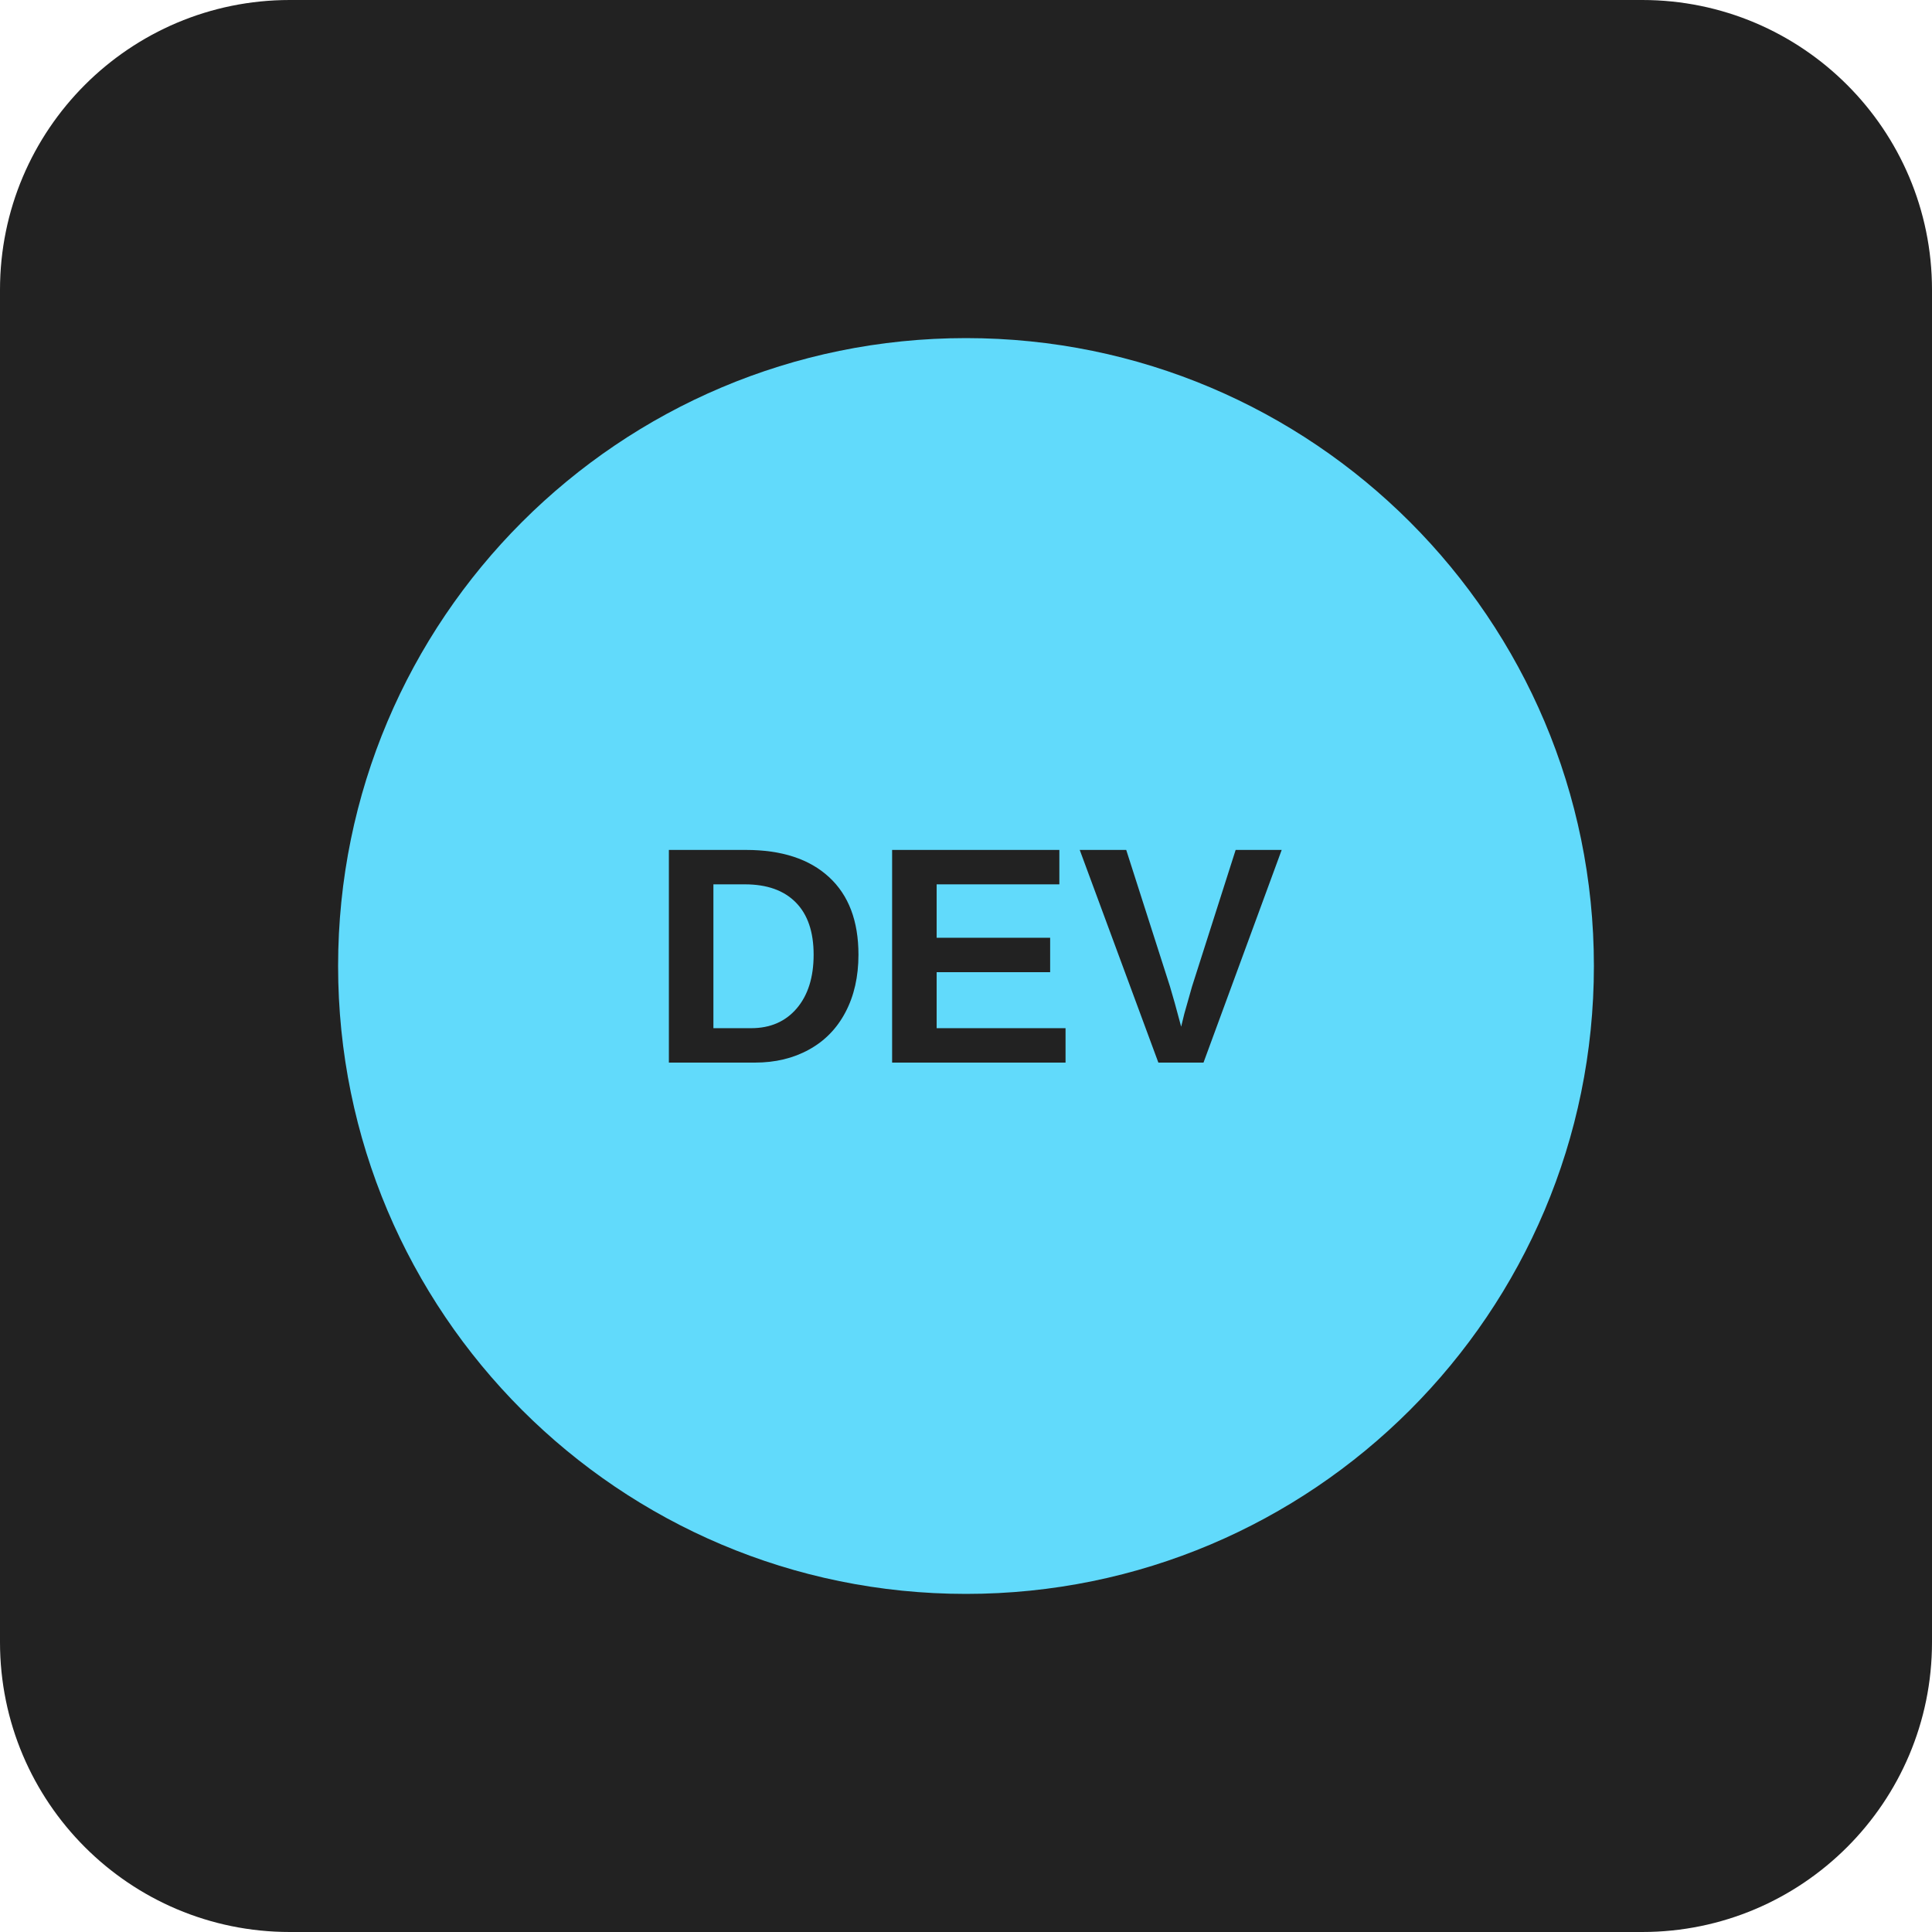
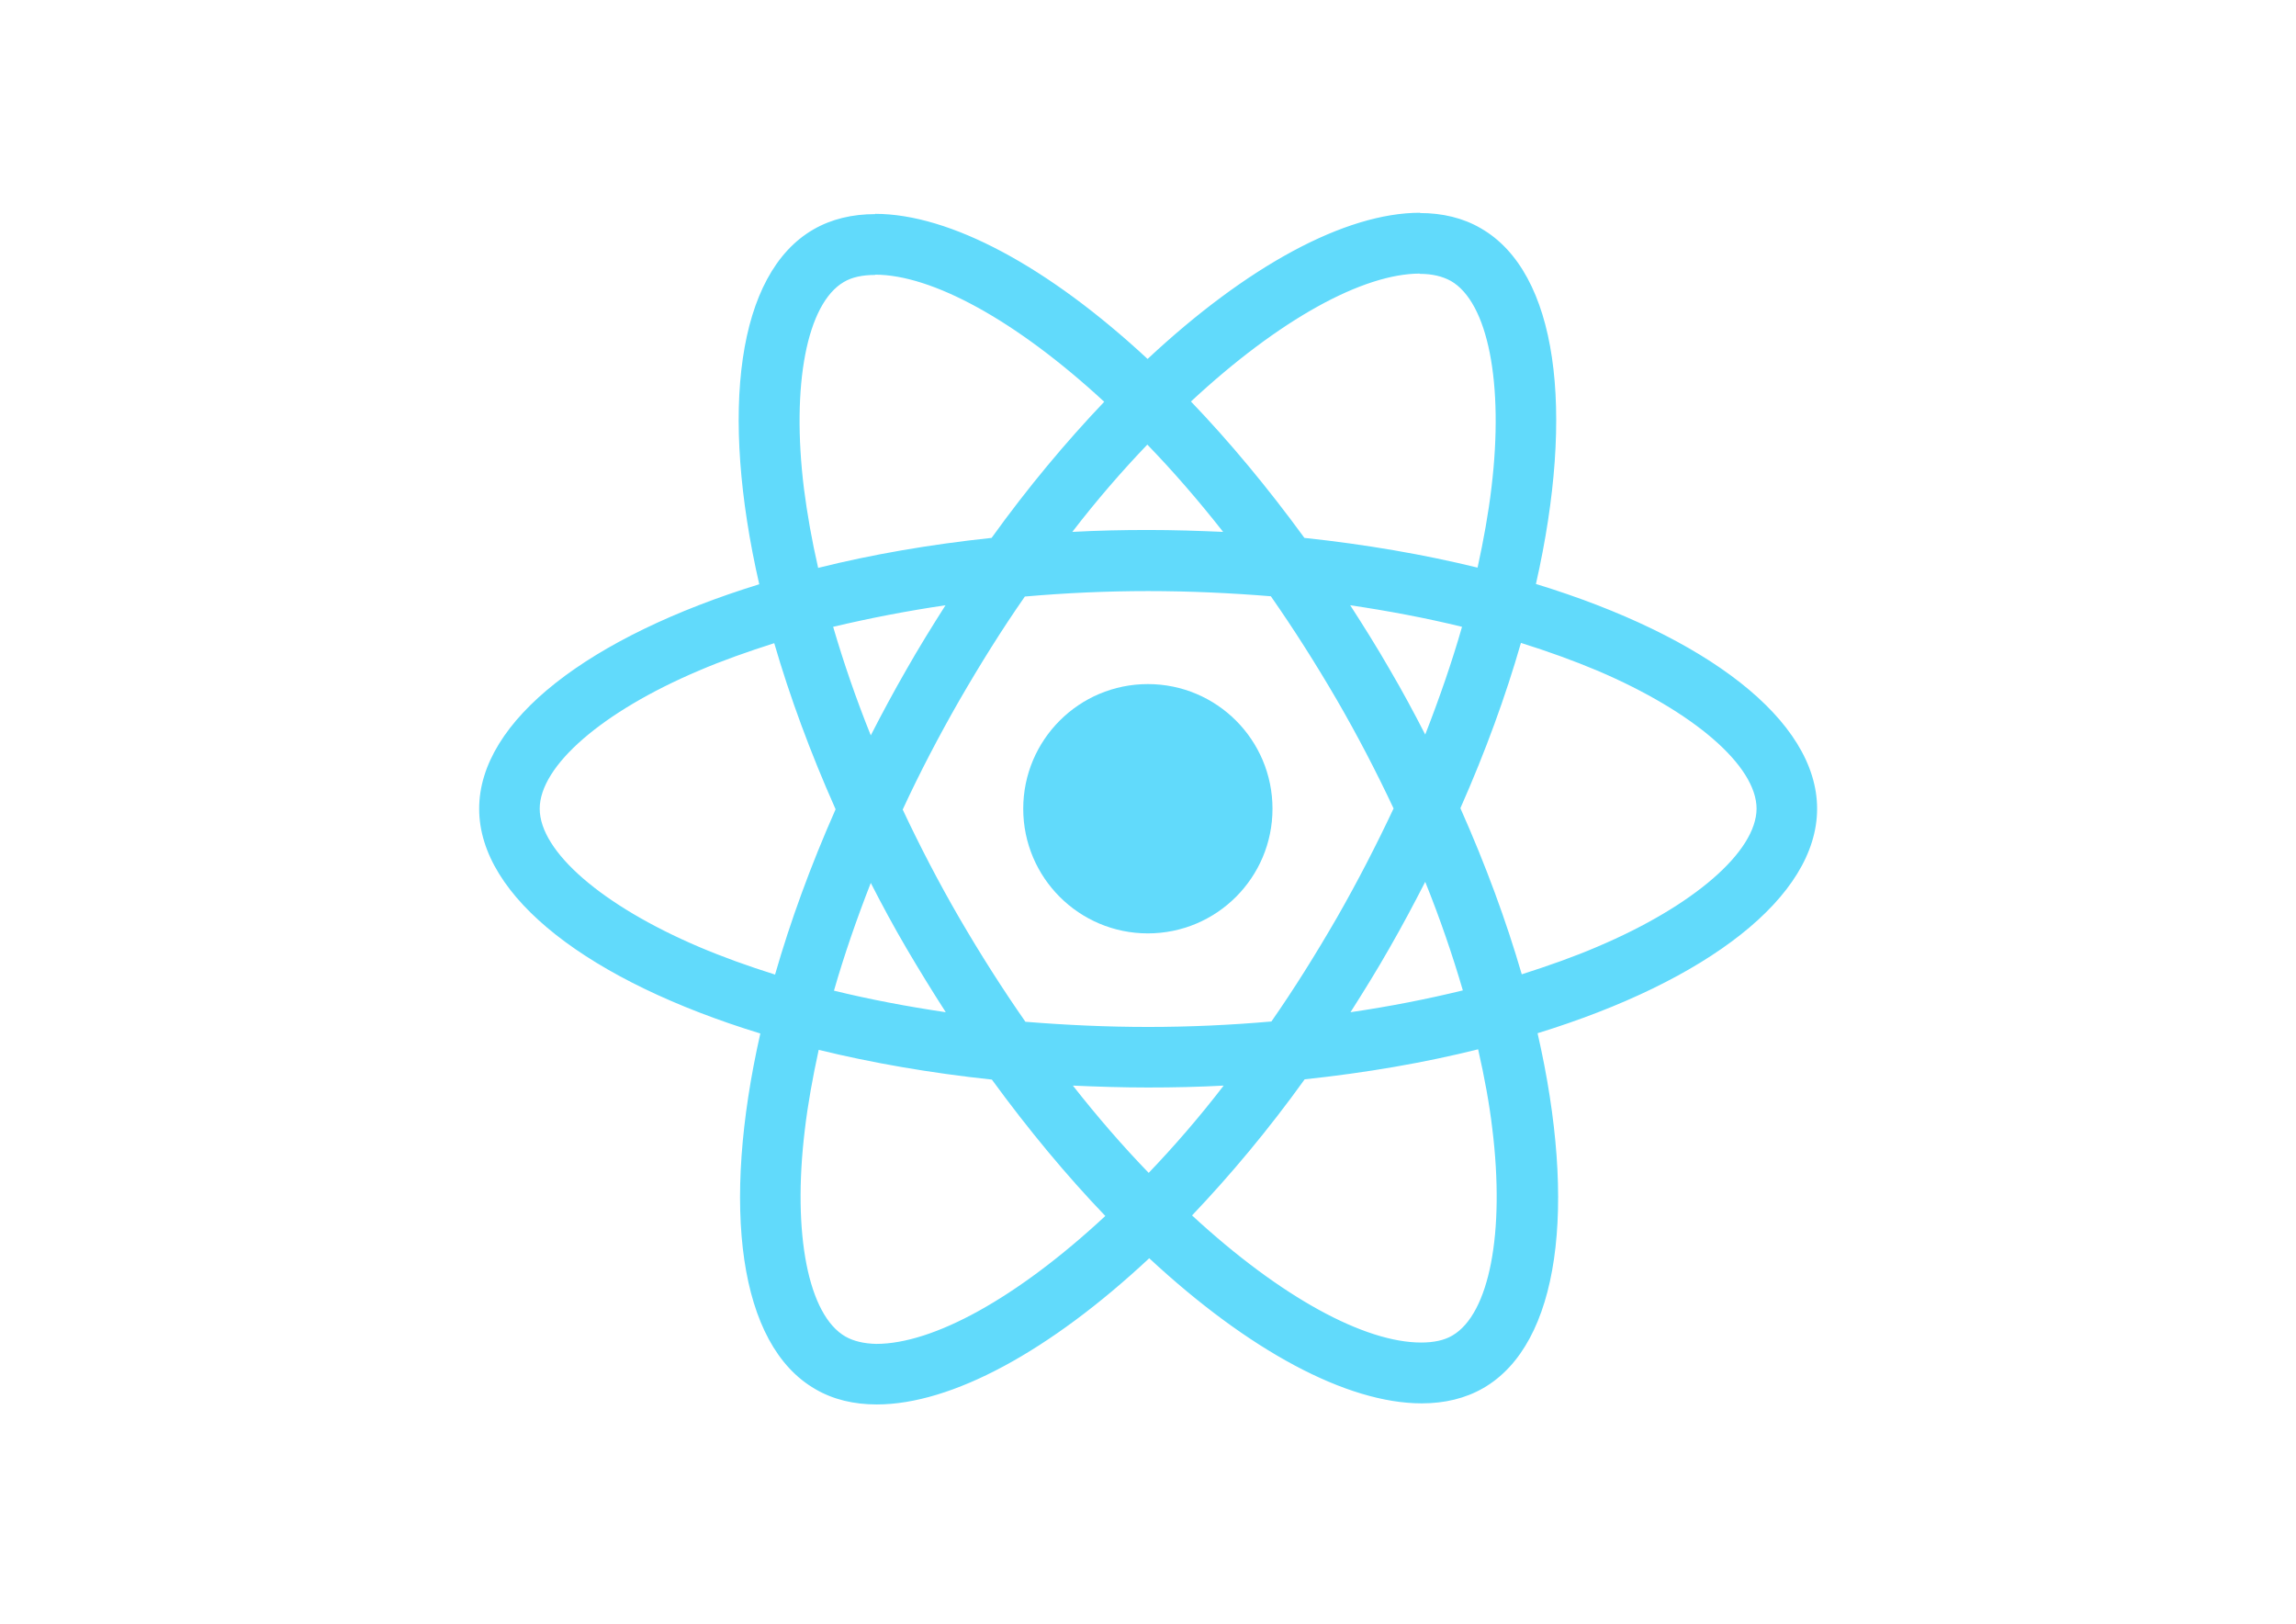
- <svg xmlns="http://www.w3.org/2000/svg" width="200" height="200" viewBox="0 0 200 200">
-   <rect width="200" height="200" rx="30" fill="#222" />
-   <circle cx="100" cy="100" r="65" fill="#61dafb" />
-   <text x="100" y="110" text-anchor="middle" font-family="Arial, sans-serif" font-size="32" font-weight="bold" fill="#222">DEV</text>
+ <svg xmlns="http://www.w3.org/2000/svg" viewBox="0 0 841.9 595.3">
+   <g fill="#61DAFB">
+     <path d="M666.3 296.5c0-32.5-40.7-63.3-103.1-82.4 14.4-63.6 8-114.2-20.2-130.4-6.5-3.8-14.1-5.6-22.4-5.6v22.3c4.6 0 8.3.9 11.4 2.6 13.6 7.8 19.5 37.5 14.9 75.7-1.1 9.4-2.9 19.3-5.1 29.4-19.6-4.8-41-8.5-63.5-10.9-13.5-18.5-27.5-35.3-41.6-50 32.6-30.3 63.2-46.9 84-46.9V78c-27.5 0-63.5 19.6-99.9 53.6-36.4-33.8-72.4-53.2-99.9-53.2v22.3c20.7 0 51.4 16.5 84 46.6-14 14.7-28 31.4-41.3 49.9-22.6 2.4-44 6.1-63.6 11-2.3-10-4-19.7-5.2-29-4.7-38.2 1.1-67.9 14.6-75.8 3-1.8 6.9-2.6 11.5-2.6V78.5c-8.4 0-16 1.8-22.6 5.6-28.1 16.2-34.4 66.7-19.9 130.1-62.2 19.2-102.7 49.9-102.7 82.3 0 32.5 40.7 63.3 103.1 82.4-14.4 63.6-8 114.2 20.2 130.4 6.5 3.8 14.1 5.6 22.5 5.6 27.5 0 63.5-19.6 99.9-53.6 36.4 33.8 72.4 53.2 99.9 53.2 8.4 0 16-1.8 22.6-5.6 28.1-16.2 34.4-66.7 19.9-130.1 62-19.1 102.5-49.9 102.5-82.3zm-130.2-66.7c-3.7 12.9-8.3 26.2-13.5 39.5-4.1-8-8.4-16-13.1-24-4.6-8-9.5-15.8-14.4-23.4 14.2 2.1 27.9 4.7 41 7.9zm-45.8 106.5c-7.8 13.5-15.8 26.3-24.1 38.2-14.9 1.3-30 2-45.2 2-15.1 0-30.2-.7-45-1.9-8.3-11.9-16.4-24.6-24.2-38-7.6-13.1-14.5-26.4-20.8-39.8 6.2-13.4 13.2-26.8 20.7-39.9 7.8-13.5 15.8-26.3 24.1-38.2 14.9-1.3 30-2 45.2-2 15.1 0 30.2.7 45 1.9 8.3 11.9 16.4 24.6 24.2 38 7.6 13.1 14.5 26.4 20.8 39.8-6.3 13.4-13.2 26.8-20.7 39.9zm32.3-13c5.4 13.4 10 26.8 13.8 39.8-13.1 3.2-26.9 5.9-41.2 8 4.9-7.7 9.8-15.6 14.4-23.7 4.6-8 8.9-16.1 13-24.1zM421.2 430c-9.3-9.6-18.6-20.3-27.8-32 9 .4 18.2.7 27.5.7 9.4 0 18.7-.2 27.8-.7-9 11.7-18.3 22.4-27.5 32zm-74.4-58.9c-14.2-2.1-27.9-4.7-41-7.9 3.7-12.9 8.3-26.2 13.5-39.5 4.1 8 8.4 16 13.1 24 4.7 8 9.5 15.8 14.4 23.4zM420.7 163c9.3 9.6 18.6 20.3 27.8 32-9-.4-18.2-.7-27.5-.7-9.4 0-18.7.2-27.8.7 9-11.7 18.3-22.4 27.5-32zm-74 58.9c-4.9 7.7-9.8 15.6-14.4 23.7-4.6 8-8.9 16-13 24-5.4-13.4-10-26.8-13.8-39.8 13.1-3.1 26.9-5.8 41.2-7.9zm-90.5 125.2c-35.4-15.1-58.3-34.9-58.3-50.6 0-15.7 22.9-35.6 58.3-50.6 8.6-3.7 18-7 27.7-10.1 5.7 19.6 13.2 40 22.5 60.9-9.2 20.8-16.6 41.1-22.2 60.6-9.9-3.1-19.3-6.5-28-10.2zM310 490c-13.6-7.8-19.5-37.5-14.9-75.7 1.1-9.4 2.9-19.3 5.1-29.4 19.6 4.8 41 8.5 63.5 10.9 13.5 18.5 27.5 35.3 41.6 50-32.6 30.3-63.2 46.9-84 46.9-4.5-.1-8.3-1-11.3-2.7zm237.2-76.2c4.7 38.2-1.1 67.9-14.6 75.8-3 1.8-6.9 2.6-11.5 2.6-20.7 0-51.4-16.5-84-46.6 14-14.7 28-31.4 41.3-49.9 22.6-2.4 44-6.1 63.6-11 2.3 10.1 4.1 19.8 5.2 29.1zm38.5-66.7c-8.6 3.7-18 7-27.7 10.1-5.7-19.6-13.2-40-22.5-60.9 9.2-20.8 16.6-41.1 22.2-60.6 9.9 3.1 19.3 6.5 28.1 10.2 35.4 15.1 58.3 34.9 58.3 50.6-.1 15.7-23 35.6-58.4 50.6zM320.8 78.4z" />
+     <circle cx="420.9" cy="296.5" r="45.7" />
+     <path d="M520.5 78.1z" />
+   </g>
</svg>
